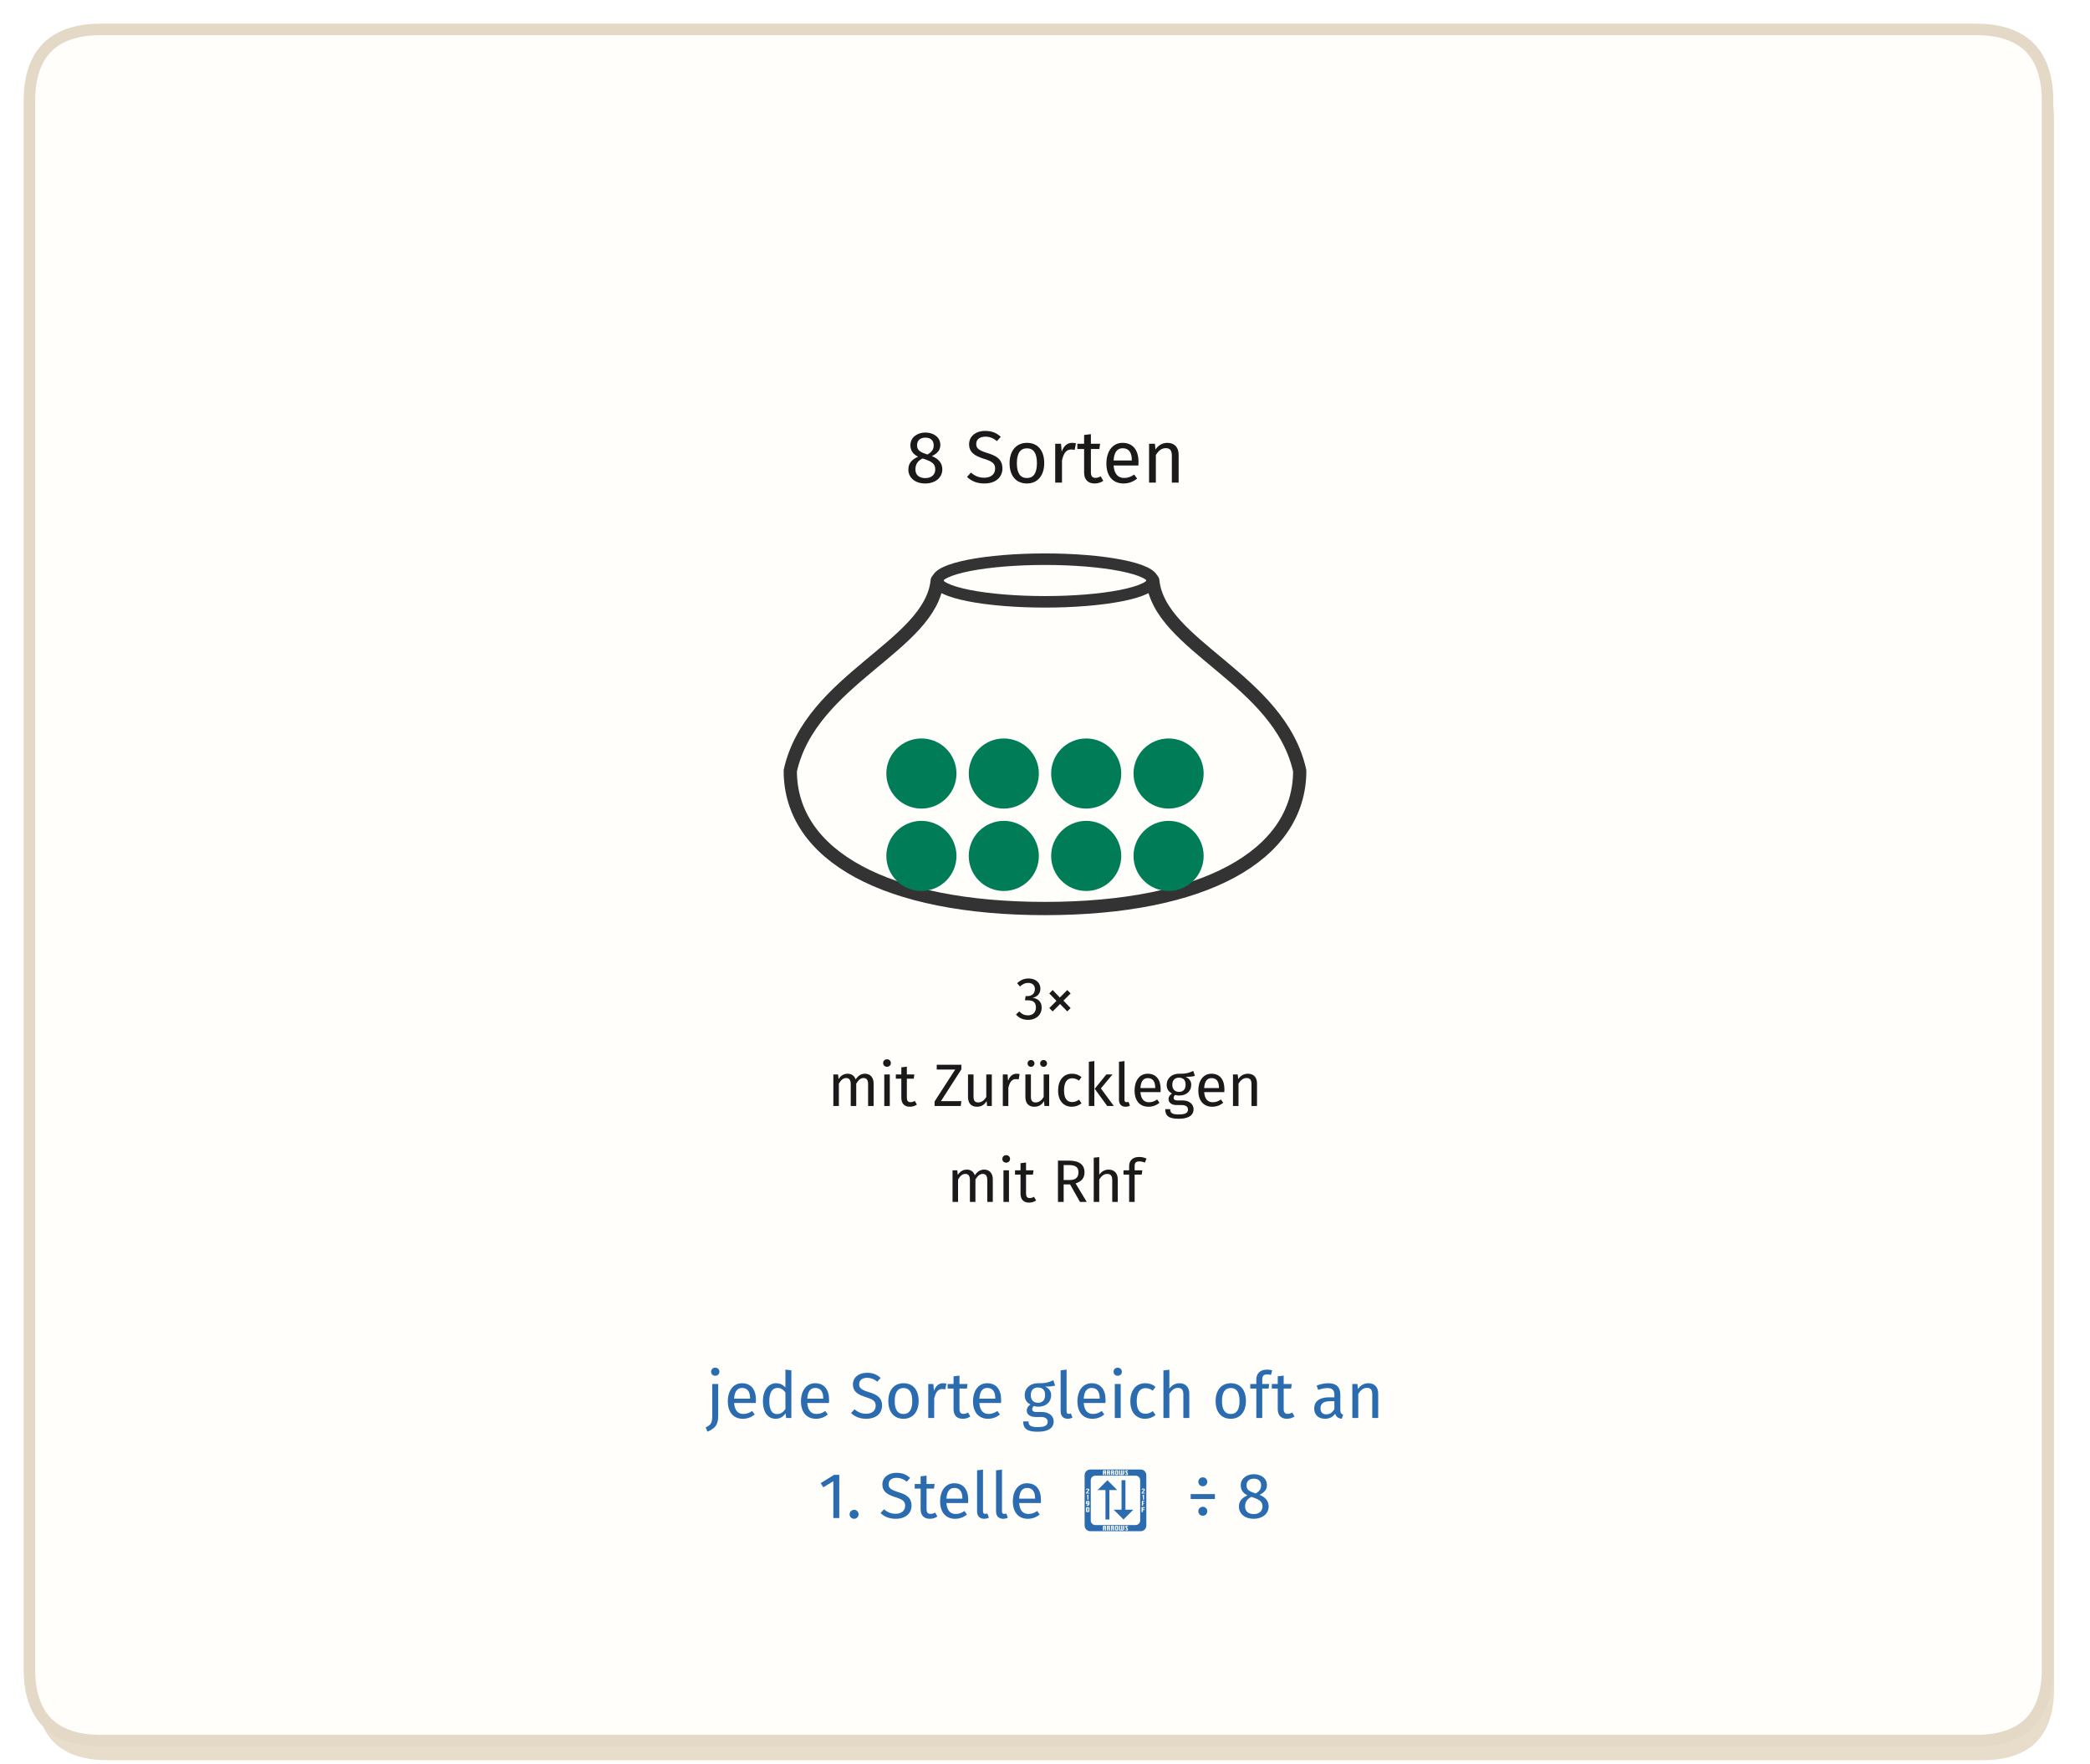
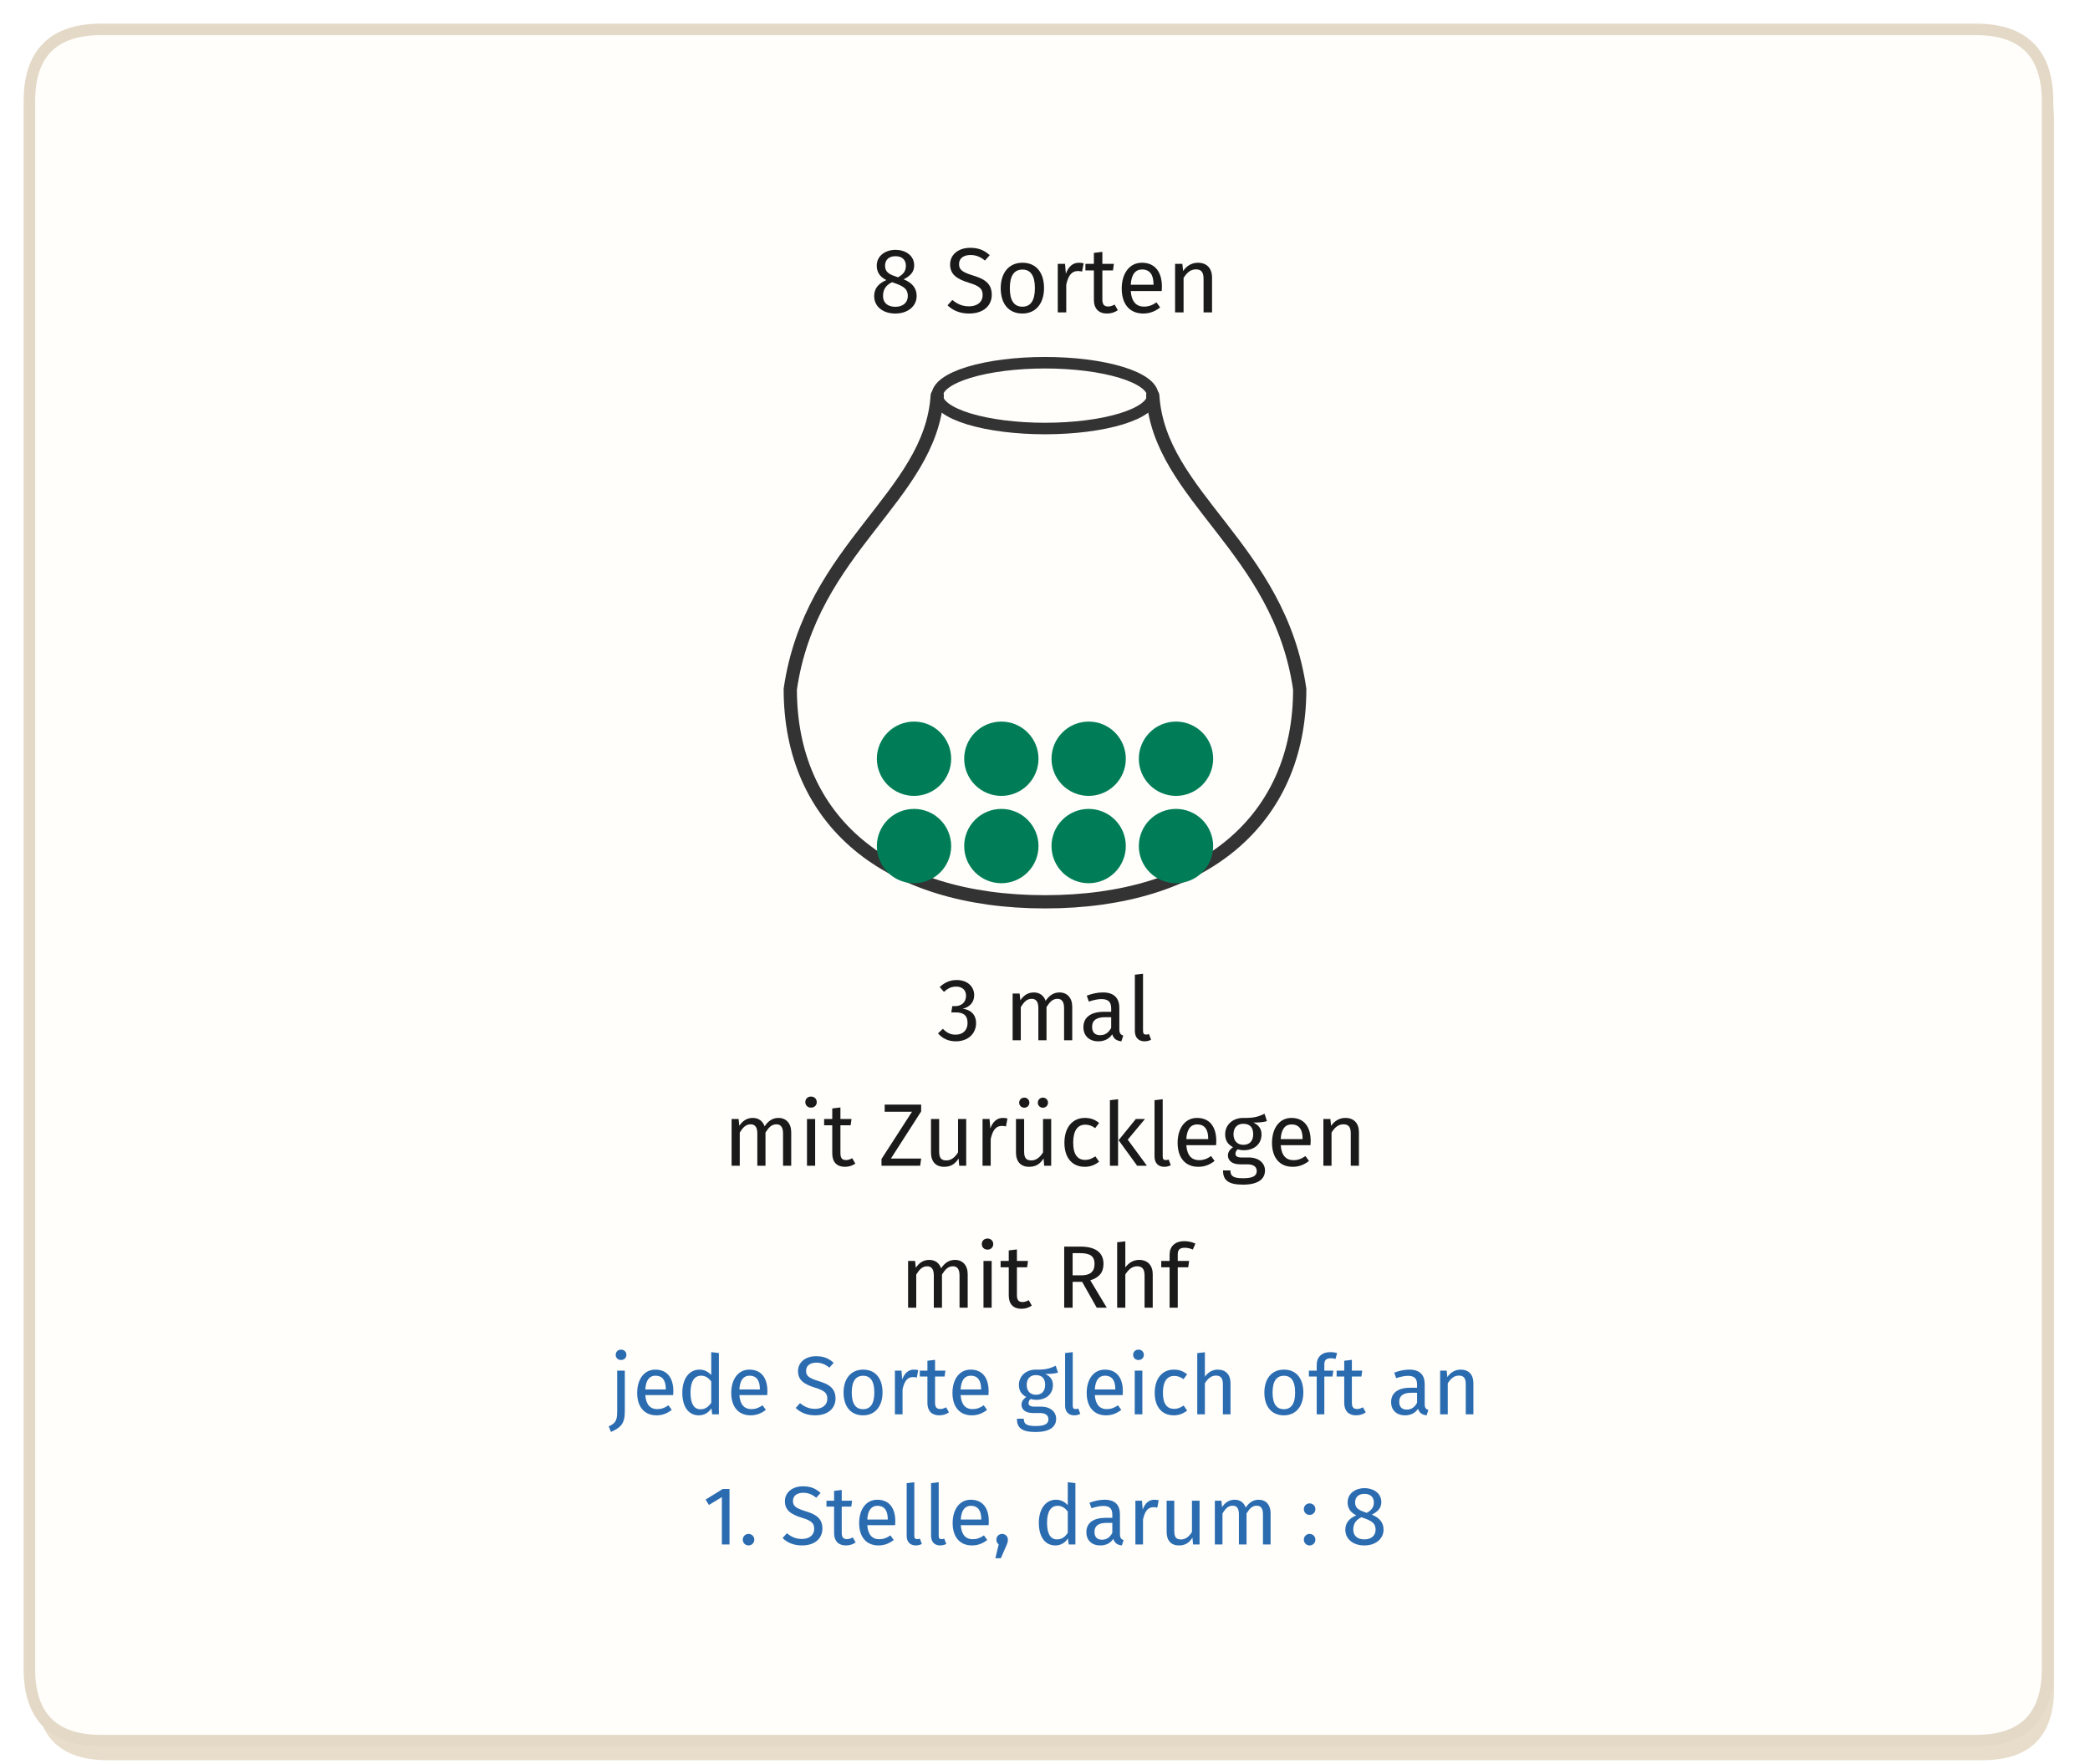
<svg xmlns="http://www.w3.org/2000/svg" xmlns:xlink="http://www.w3.org/1999/xlink" width="181.417pt" height="153.071pt" viewBox="0 0 181.417 153.071" version="1.1">
  <defs>
    <style type="text/css">*{stroke-linejoin: round; stroke-linecap: butt}</style>
  </defs>
  <g id="figure_1">
    <g id="patch_1">
      <path d="M 0 153.071  L 181.417 153.071  L 181.417 0  L 0 0  L 0 153.071  z " style="fill: none" />
    </g>
    <g id="axes_1">
      <g id="patch_2">
        <path d="M 9.354 152.787  L 172.063 152.787  Q 178.299 152.787 178.299 146.551  L 178.299 10.488  Q 178.299 4.252 172.063 4.252  L 9.354 4.252  Q 3.118 4.252 3.118 10.488  L 3.118 146.551  Q 3.118 152.787 9.354 152.787  z " clip-path="url(#p677f99e3bf)" style="fill: #e8ddcb" />
      </g>
      <g id="patch_3">
        <path d="M 8.787 151.087  L 171.496 151.087  Q 177.732 151.087 177.732 144.85  L 177.732 8.787  Q 177.732 2.551 171.496 2.551  L 8.787 2.551  Q 2.551 2.551 2.551 8.787  L 2.551 144.85  Q 2.551 151.087 8.787 151.087  z " clip-path="url(#p677f99e3bf)" style="fill: #fffefb; stroke: #e4d9c7; stroke-linejoin: miter" />
      </g>
      <g id="patch_4">
-         <path d="M 81.354 50.389  C 80.793 56.083 70.367 58.93 68.598 66.902  C 68.598 74.304 77 78.86 90.709 78.86  C 104.417 78.86 112.819 74.304 112.819 66.902  C 111.05 58.93 100.624 56.083 100.063 50.389  " clip-path="url(#p677f99e3bf)" style="fill: none; stroke: #333333; stroke-width: 1.15; stroke-linecap: round" />
+         <path d="M 81.354 34.34  C 80.793 43.128 70.367 47.521 68.598 59.824  C 68.598 71.247 77 78.277 90.709 78.277  C 104.417 78.277 112.819 71.247 112.819 59.824  C 111.05 47.521 100.624 43.128 100.063 34.34  " clip-path="url(#p677f99e3bf)" style="fill: none; stroke: #333333; stroke-width: 1.15; stroke-linecap: round" />
      </g>
      <g id="patch_5">
-         <path d="M 90.709 52.239  C 93.189 52.239 95.569 52.044 97.323 51.697  C 99.077 51.35 100.063 50.879 100.063 50.389  C 100.063 49.898 99.077 49.427 97.323 49.08  C 95.569 48.733 93.189 48.538 90.709 48.538  C 88.228 48.538 85.848 48.733 84.094 49.08  C 82.34 49.427 81.354 49.898 81.354 50.389  C 81.354 50.879 82.34 51.35 84.094 51.697  C 85.848 52.044 88.228 52.239 90.709 52.239  L 90.709 52.239  z " clip-path="url(#p677f99e3bf)" style="fill: none; stroke: #333333; stroke-linejoin: miter" />
+         <path d="M 90.709 37.196  C 93.189 37.196 95.569 36.895 97.323 36.36  C 99.077 35.824 100.063 35.098 100.063 34.34  C 100.063 33.583 99.077 32.856 97.323 32.321  C 95.569 31.785 93.189 31.484 90.709 31.484  C 88.228 31.484 85.848 31.785 84.094 32.321  C 82.34 32.856 81.354 33.583 81.354 34.34  C 81.354 35.098 82.34 35.824 84.094 36.36  C 85.848 36.895 88.228 37.196 90.709 37.196  L 90.709 37.196  z " clip-path="url(#p677f99e3bf)" style="fill: none; stroke: #333333; stroke-linejoin: miter" />
      </g>
      <g id="patch_6">
-         <path d="M 79.98 77.338  C 80.788 77.338 81.562 77.017 82.132 76.447  C 82.703 75.876 83.024 75.102 83.024 74.295  C 83.024 73.487 82.703 72.713 82.132 72.143  C 81.562 71.572 80.788 71.251 79.98 71.251  C 79.173 71.251 78.399 71.572 77.828 72.143  C 77.258 72.713 76.937 73.487 76.937 74.295  C 76.937 75.102 77.258 75.876 77.828 76.447  C 78.399 77.017 79.173 77.338 79.98 77.338  z " clip-path="url(#p677f99e3bf)" style="fill: #007d57" />
+         <path d="M 79.338 76.664  C 80.194 76.664 81.014 76.325 81.619 75.72  C 82.224 75.115 82.564 74.294 82.564 73.439  C 82.564 72.583 82.224 71.763 81.619 71.158  C 81.014 70.553 80.194 70.213 79.338 70.213  C 78.483 70.213 77.662 70.553 77.057 71.158  C 76.453 71.763 76.113 72.583 76.113 73.439  C 76.113 74.294 76.453 75.115 77.057 75.72  C 77.662 76.325 78.483 76.664 79.338 76.664  z " clip-path="url(#p677f99e3bf)" style="fill: #007d57" />
      </g>
      <g id="patch_7">
-         <path d="M 87.133 77.338  C 87.94 77.338 88.714 77.017 89.285 76.447  C 89.855 75.876 90.176 75.102 90.176 74.295  C 90.176 73.487 89.855 72.713 89.285 72.143  C 88.714 71.572 87.94 71.251 87.133 71.251  C 86.325 71.251 85.551 71.572 84.981 72.143  C 84.41 72.713 84.089 73.487 84.089 74.295  C 84.089 75.102 84.41 75.876 84.981 76.447  C 85.551 77.017 86.325 77.338 87.133 77.338  z " clip-path="url(#p677f99e3bf)" style="fill: #007d57" />
+         <path d="M 86.919 76.664  C 87.774 76.664 88.595 76.325 89.199 75.72  C 89.804 75.115 90.144 74.294 90.144 73.439  C 90.144 72.583 89.804 71.763 89.199 71.158  C 88.595 70.553 87.774 70.213 86.919 70.213  C 86.063 70.213 85.243 70.553 84.638 71.158  C 84.033 71.763 83.693 72.583 83.693 73.439  C 83.693 74.294 84.033 75.115 84.638 75.72  C 85.243 76.325 86.063 76.664 86.919 76.664  z " clip-path="url(#p677f99e3bf)" style="fill: #007d57" />
      </g>
      <g id="patch_8">
-         <path d="M 94.285 77.338  C 95.092 77.338 95.866 77.017 96.437 76.447  C 97.008 75.876 97.328 75.102 97.328 74.295  C 97.328 73.487 97.008 72.713 96.437 72.143  C 95.866 71.572 95.092 71.251 94.285 71.251  C 93.478 71.251 92.703 71.572 92.133 72.143  C 91.562 72.713 91.241 73.487 91.241 74.295  C 91.241 75.102 91.562 75.876 92.133 76.447  C 92.703 77.017 93.478 77.338 94.285 77.338  z " clip-path="url(#p677f99e3bf)" style="fill: #007d57" />
+         <path d="M 94.499 76.664  C 95.354 76.664 96.175 76.325 96.78 75.72  C 97.385 75.115 97.724 74.294 97.724 73.439  C 97.724 72.583 97.385 71.763 96.78 71.158  C 96.175 70.553 95.354 70.213 94.499 70.213  C 93.643 70.213 92.823 70.553 92.218 71.158  C 91.613 71.763 91.273 72.583 91.273 73.439  C 91.273 74.294 91.613 75.115 92.218 75.72  C 92.823 76.325 93.643 76.664 94.499 76.664  z " clip-path="url(#p677f99e3bf)" style="fill: #007d57" />
      </g>
      <g id="patch_9">
-         <path d="M 101.437 77.338  C 102.244 77.338 103.018 77.017 103.589 76.447  C 104.16 75.876 104.48 75.102 104.48 74.295  C 104.48 73.487 104.16 72.713 103.589 72.143  C 103.018 71.572 102.244 71.251 101.437 71.251  C 100.63 71.251 99.856 71.572 99.285 72.143  C 98.714 72.713 98.393 73.487 98.393 74.295  C 98.393 75.102 98.714 75.876 99.285 76.447  C 99.856 77.017 100.63 77.338 101.437 77.338  z " clip-path="url(#p677f99e3bf)" style="fill: #007d57" />
+         <path d="M 102.079 76.664  C 102.934 76.664 103.755 76.325 104.36 75.72  C 104.965 75.115 105.305 74.294 105.305 73.439  C 105.305 72.583 104.965 71.763 104.36 71.158  C 103.755 70.553 102.934 70.213 102.079 70.213  C 101.224 70.213 100.403 70.553 99.798 71.158  C 99.193 71.763 98.853 72.583 98.853 73.439  C 98.853 74.294 99.193 75.115 99.798 75.72  C 100.403 76.325 101.224 76.664 102.079 76.664  z " clip-path="url(#p677f99e3bf)" style="fill: #007d57" />
      </g>
      <g id="patch_10">
-         <path d="M 79.98 70.186  C 80.788 70.186 81.562 69.865 82.132 69.295  C 82.703 68.724 83.024 67.95 83.024 67.142  C 83.024 66.335 82.703 65.561 82.132 64.99  C 81.562 64.42 80.788 64.099 79.98 64.099  C 79.173 64.099 78.399 64.42 77.828 64.99  C 77.258 65.561 76.937 66.335 76.937 67.142  C 76.937 67.95 77.258 68.724 77.828 69.295  C 78.399 69.865 79.173 70.186 79.98 70.186  z " clip-path="url(#p677f99e3bf)" style="fill: #007d57" />
+         <path d="M 79.338 69.084  C 80.194 69.084 81.014 68.744 81.619 68.139  C 82.224 67.535 82.564 66.714 82.564 65.859  C 82.564 65.003 82.224 64.183 81.619 63.578  C 81.014 62.973 80.194 62.633 79.338 62.633  C 78.483 62.633 77.662 62.973 77.057 63.578  C 76.453 64.183 76.113 65.003 76.113 65.859  C 76.113 66.714 76.453 67.535 77.057 68.139  C 77.662 68.744 78.483 69.084 79.338 69.084  z " clip-path="url(#p677f99e3bf)" style="fill: #007d57" />
      </g>
      <g id="patch_11">
-         <path d="M 87.133 70.186  C 87.94 70.186 88.714 69.865 89.285 69.295  C 89.855 68.724 90.176 67.95 90.176 67.142  C 90.176 66.335 89.855 65.561 89.285 64.99  C 88.714 64.42 87.94 64.099 87.133 64.099  C 86.325 64.099 85.551 64.42 84.981 64.99  C 84.41 65.561 84.089 66.335 84.089 67.142  C 84.089 67.95 84.41 68.724 84.981 69.295  C 85.551 69.865 86.325 70.186 87.133 70.186  z " clip-path="url(#p677f99e3bf)" style="fill: #007d57" />
+         <path d="M 86.919 69.084  C 87.774 69.084 88.595 68.744 89.199 68.139  C 89.804 67.535 90.144 66.714 90.144 65.859  C 90.144 65.003 89.804 64.183 89.199 63.578  C 88.595 62.973 87.774 62.633 86.919 62.633  C 86.063 62.633 85.243 62.973 84.638 63.578  C 84.033 64.183 83.693 65.003 83.693 65.859  C 83.693 66.714 84.033 67.535 84.638 68.139  C 85.243 68.744 86.063 69.084 86.919 69.084  z " clip-path="url(#p677f99e3bf)" style="fill: #007d57" />
      </g>
      <g id="patch_12">
-         <path d="M 94.285 70.186  C 95.092 70.186 95.866 69.865 96.437 69.295  C 97.008 68.724 97.328 67.95 97.328 67.142  C 97.328 66.335 97.008 65.561 96.437 64.99  C 95.866 64.42 95.092 64.099 94.285 64.099  C 93.478 64.099 92.703 64.42 92.133 64.99  C 91.562 65.561 91.241 66.335 91.241 67.142  C 91.241 67.95 91.562 68.724 92.133 69.295  C 92.703 69.865 93.478 70.186 94.285 70.186  z " clip-path="url(#p677f99e3bf)" style="fill: #007d57" />
+         <path d="M 94.499 69.084  C 95.354 69.084 96.175 68.744 96.78 68.139  C 97.385 67.535 97.724 66.714 97.724 65.859  C 97.724 65.003 97.385 64.183 96.78 63.578  C 96.175 62.973 95.354 62.633 94.499 62.633  C 93.643 62.633 92.823 62.973 92.218 63.578  C 91.613 64.183 91.273 65.003 91.273 65.859  C 91.273 66.714 91.613 67.535 92.218 68.139  C 92.823 68.744 93.643 69.084 94.499 69.084  z " clip-path="url(#p677f99e3bf)" style="fill: #007d57" />
      </g>
      <g id="patch_13">
-         <path d="M 101.437 70.186  C 102.244 70.186 103.018 69.865 103.589 69.295  C 104.16 68.724 104.48 67.95 104.48 67.142  C 104.48 66.335 104.16 65.561 103.589 64.99  C 103.018 64.42 102.244 64.099 101.437 64.099  C 100.63 64.099 99.856 64.42 99.285 64.99  C 98.714 65.561 98.393 66.335 98.393 67.142  C 98.393 67.95 98.714 68.724 99.285 69.295  C 99.856 69.865 100.63 70.186 101.437 70.186  z " clip-path="url(#p677f99e3bf)" style="fill: #007d57" />
+         <path d="M 102.079 69.084  C 102.934 69.084 103.755 68.744 104.36 68.139  C 104.965 67.535 105.305 66.714 105.305 65.859  C 105.305 65.003 104.965 64.183 104.36 63.578  C 103.755 62.973 102.934 62.633 102.079 62.633  C 101.224 62.633 100.403 62.973 99.798 63.578  C 99.193 64.183 98.853 65.003 98.853 65.859  C 98.853 66.714 99.193 67.535 99.798 68.139  C 100.403 68.744 101.224 69.084 102.079 69.084  z " clip-path="url(#p677f99e3bf)" style="fill: #007d57" />
      </g>
      <g id="text_1">
-         <g style="fill: #1a1a1a" transform="translate(78.55816 41.88951) scale(0.064 -0.064)">
+         <g style="fill: #1a1a1a" transform="translate(75.52054 27.1179) scale(0.08 -0.08)">
          <defs>
            <path id="FiraSans-Regular-895" d="M 2336 2298  C 2822 2541 3066 2829 3066 3264  C 3066 3994 2406 4346 1766 4346  C 1114 4346 467 3968 467 3245  C 467 2803 672 2477 1133 2246  C 608 2016 288 1683 288 1133  C 288 429 870 -77 1754 -77  C 2624 -77 3238 429 3238 1146  C 3238 1683 2925 2061 2336 2298  z M 1766 3904  C 2234 3904 2490 3642 2490 3245  C 2490 2880 2330 2656 1946 2438  L 1837 2477  C 1344 2637 1043 2797 1043 3238  C 1043 3667 1325 3904 1766 3904  z M 1760 390  C 1229 390 902 666 902 1133  C 902 1600 1107 1894 1530 2099  L 1690 2042  C 2381 1805 2624 1600 2624 1139  C 2624 691 2298 390 1760 390  z " transform="scale(0.015625)" />
            <path id="FiraSans-Regular-925" transform="scale(0.015625)" />
            <path id="FiraSans-Regular-f3" d="M 1728 4486  C 915 4486 339 4013 339 3334  C 339 2650 787 2323 1645 2061  C 2394 1830 2598 1638 2598 1210  C 2598 678 2170 422 1651 422  C 1171 422 826 595 493 864  L 160 493  C 525 134 1024 -77 1658 -77  C 2650 -77 3232 461 3232 1229  C 3232 2074 2630 2349 1926 2566  C 1133 2810 960 2989 960 3360  C 960 3782 1312 3987 1754 3987  C 2118 3987 2426 3872 2758 3603  L 3091 3974  C 2720 4307 2336 4486 1728 4486  z " transform="scale(0.015625)" />
            <path id="FiraSans-Regular-244" d="M 1875 3450  C 915 3450 365 2726 365 1683  C 365 614 909 -77 1869 -77  C 2822 -77 3373 646 3373 1690  C 3373 2758 2835 3450 1875 3450  z M 1875 2976  C 2432 2976 2739 2566 2739 1690  C 2739 806 2432 397 1869 397  C 1306 397 998 806 998 1683  C 998 2566 1312 2976 1875 2976  z " transform="scale(0.015625)" />
            <path id="FiraSans-Regular-27c" d="M 2054 3450  C 1645 3450 1331 3194 1152 2688  L 1094 3373  L 589 3373  L 589 0  L 1178 0  L 1178 1926  C 1318 2573 1562 2874 1984 2874  C 2106 2874 2176 2861 2278 2835  L 2387 3411  C 2285 3437 2163 3450 2054 3450  z " transform="scale(0.015625)" />
            <path id="FiraSans-Regular-29a" d="M 2086 544  C 1920 454 1786 410 1638 410  C 1344 410 1235 570 1235 909  L 1235 2918  L 1971 2918  L 2035 3373  L 1235 3373  L 1235 4205  L 646 4134  L 646 3373  L 58 3373  L 58 2918  L 646 2918  L 646 883  C 646 256 986 -77 1555 -77  C 1843 -77 2086 0 2310 154  L 2086 544  z " transform="scale(0.015625)" />
            <path id="FiraSans-Regular-1a8" d="M 3155 1786  C 3155 2816 2675 3450 1766 3450  C 896 3450 365 2701 365 1651  C 365 582 915 -77 1856 -77  C 2323 -77 2701 83 3034 346  L 2778 698  C 2483 493 2234 403 1901 403  C 1414 403 1050 704 992 1485  L 3142 1485  C 3149 1562 3155 1670 3155 1786  z M 2573 1920  L 992 1920  C 1037 2669 1331 2982 1779 2982  C 2310 2982 2573 2618 2573 1958  L 2573 1920  z " transform="scale(0.015625)" />
            <path id="FiraSans-Regular-233" d="M 2176 3450  C 1734 3450 1376 3219 1146 2874  L 1094 3373  L 589 3373  L 589 0  L 1178 0  L 1178 2394  C 1402 2752 1658 2989 2035 2989  C 2362 2989 2566 2842 2566 2336  L 2566 0  L 3155 0  L 3155 2419  C 3155 3059 2797 3450 2176 3450  z " transform="scale(0.015625)" />
          </defs>
          <use xlink:href="#FiraSans-Regular-895" />
          <use xlink:href="#FiraSans-Regular-925" transform="translate(55.09375 0)" />
          <use xlink:href="#FiraSans-Regular-f3" transform="translate(81.59375 0)" />
          <use xlink:href="#FiraSans-Regular-244" transform="translate(136.0938 0)" />
          <use xlink:href="#FiraSans-Regular-27c" transform="translate(194.5 0)" />
          <use xlink:href="#FiraSans-Regular-29a" transform="translate(232.7969 0)" />
          <use xlink:href="#FiraSans-Regular-1a8" transform="translate(267.3906 0)" />
          <use xlink:href="#FiraSans-Regular-233" transform="translate(321.7969 0)" />
        </g>
      </g>
      <g id="text_2">
-         <g style="fill: #1a1a1a" transform="translate(88.1111 88.46263) scale(0.052 -0.052)">
+         <g style="fill: #1a1a1a" transform="translate(81.30624 90.29503) scale(0.077 -0.077)">
          <defs>
            <path id="FiraSans-Regular-881" d="M 1440 4346  C 979 4346 582 4179 218 3840  L 525 3488  C 813 3757 1069 3872 1408 3872  C 1837 3872 2118 3622 2118 3219  C 2118 2720 1766 2464 1344 2464  L 1126 2464  L 1056 2010  L 1376 2010  C 1894 2010 2227 1830 2227 1242  C 2227 736 1901 403 1363 403  C 1018 403 730 531 448 826  L 96 499  C 422 109 870 -77 1382 -77  C 2272 -77 2842 486 2842 1235  C 2842 1882 2413 2221 1875 2272  C 2355 2387 2707 2714 2707 3258  C 2707 3834 2259 4346 1440 4346  z " transform="scale(0.015625)" />
-             <path id="FiraSans-Regular-983" d="M 2381 3110  L 1587 2310  L 819 3110  L 461 2746  L 1229 1952  L 461 1184  L 819 826  L 1613 1619  L 2381 826  L 2739 1184  L 1971 1978  L 2739 2746  L 2381 3110  z " transform="scale(0.015625)" />
+             <path id="FiraSans-Regular-22d" d="M 3974 3450  C 3520 3450 3213 3206 2970 2842  C 2842 3226 2534 3450 2118 3450  C 1677 3450 1370 3219 1146 2880  L 1094 3373  L 589 3373  L 589 0  L 1178 0  L 1178 2394  C 1402 2752 1606 2989 1971 2989  C 2227 2989 2445 2842 2445 2336  L 2445 0  L 3034 0  L 3034 2394  C 3264 2752 3462 2989 3827 2989  C 4083 2989 4301 2842 4301 2336  L 4301 0  L 4890 0  L 4890 2419  C 4890 3053 4525 3450 3974 3450  z " transform="scale(0.015625)" />
+             <path id="FiraSans-Regular-157" d="M 2848 787  L 2848 2330  C 2848 3034 2477 3450 1664 3450  C 1286 3450 915 3373 499 3219  L 646 2790  C 992 2906 1306 2970 1555 2970  C 2022 2970 2259 2790 2259 2304  L 2259 2054  L 1741 2054  C 800 2054 256 1664 256 941  C 256 339 659 -77 1331 -77  C 1741 -77 2099 77 2336 429  C 2438 96 2656 -38 2995 -77  L 3130 333  C 2957 397 2848 493 2848 787  z M 1466 365  C 1082 365 883 576 883 973  C 883 1434 1197 1664 1818 1664  L 2259 1664  L 2259 890  C 2067 538 1811 365 1466 365  z " transform="scale(0.015625)" />
+             <path id="FiraSans-Regular-21b" d="M 1254 -77  C 1427 -77 1594 -32 1722 38  L 1568 448  C 1504 422 1434 410 1350 410  C 1197 410 1139 499 1139 678  L 1139 4800  L 550 4730  L 550 666  C 550 186 826 -77 1254 -77  z " transform="scale(0.015625)" />
          </defs>
          <use xlink:href="#FiraSans-Regular-881" />
-           <use xlink:href="#FiraSans-Regular-983" transform="translate(49.90625 0)" />
+           <use xlink:href="#FiraSans-Regular-925" transform="translate(49.90625 0)" />
+           <use xlink:href="#FiraSans-Regular-22d" transform="translate(76.40625 0)" />
+           <use xlink:href="#FiraSans-Regular-157" transform="translate(161.4062 0)" />
+           <use xlink:href="#FiraSans-Regular-21b" transform="translate(214.8125 0)" />
        </g>
-         <g style="fill: #1a1a1a" transform="translate(71.85825 96.00263) scale(0.052 -0.052)">
+         <g style="fill: #1a1a1a" transform="translate(62.79556 101.1869) scale(0.077 -0.077)">
          <defs>
-             <path id="FiraSans-Regular-22d" d="M 3974 3450  C 3520 3450 3213 3206 2970 2842  C 2842 3226 2534 3450 2118 3450  C 1677 3450 1370 3219 1146 2880  L 1094 3373  L 589 3373  L 589 0  L 1178 0  L 1178 2394  C 1402 2752 1606 2989 1971 2989  C 2227 2989 2445 2842 2445 2336  L 2445 0  L 3034 0  L 3034 2394  C 3264 2752 3462 2989 3827 2989  C 4083 2989 4301 2842 4301 2336  L 4301 0  L 4890 0  L 4890 2419  C 4890 3053 4525 3450 3974 3450  z " transform="scale(0.015625)" />
            <path id="FiraSans-Regular-1f6" d="M 877 4992  C 634 4992 467 4819 467 4589  C 467 4365 634 4192 877 4192  C 1126 4192 1293 4365 1293 4589  C 1293 4819 1126 4992 877 4992  z M 1178 3373  L 589 3373  L 589 0  L 1178 0  L 1178 3373  z " transform="scale(0.015625)" />
            <path id="FiraSans-Regular-144" d="M 3053 4410  L 422 4410  L 422 3898  L 2394 3898  L 192 486  L 192 0  L 2982 0  L 3053 518  L 870 518  L 3053 3917  L 3053 4410  z " transform="scale(0.015625)" />
            <path id="FiraSans-Regular-2af" d="M 3091 3373  L 2502 3373  L 2502 966  C 2298 627 2022 384 1658 384  C 1293 384 1139 557 1139 1018  L 1139 3373  L 550 3373  L 550 954  C 550 294 902 -77 1491 -77  C 1971 -77 2285 115 2541 525  L 2586 0  L 3091 0  L 3091 3373  z " transform="scale(0.015625)" />
            <path id="FiraSans-Regular-2b7" d="M 1152 4915  C 941 4915 781 4755 781 4550  C 781 4346 941 4186 1152 4186  C 1357 4186 1517 4346 1517 4550  C 1517 4755 1357 4915 1152 4915  z M 2490 4915  C 2285 4915 2125 4755 2125 4550  C 2125 4346 2285 4186 2490 4186  C 2701 4186 2861 4346 2861 4550  C 2861 4755 2701 4915 2490 4915  z M 3091 3373  L 2502 3373  L 2502 966  C 2298 627 2022 384 1658 384  C 1293 384 1139 557 1139 1018  L 1139 3373  L 550 3373  L 550 954  C 550 294 902 -77 1491 -77  C 1971 -77 2285 115 2541 525  L 2586 0  L 3091 0  L 3091 3373  z " transform="scale(0.015625)" />
            <path id="FiraSans-Regular-189" d="M 1837 3450  C 922 3450 365 2733 365 1658  C 365 570 928 -77 1837 -77  C 2227 -77 2566 51 2867 294  L 2598 678  C 2342 512 2144 422 1862 422  C 1331 422 998 787 998 1670  C 998 2547 1331 2963 1862 2963  C 2144 2963 2355 2880 2586 2714  L 2867 3085  C 2554 3347 2234 3450 1837 3450  z " transform="scale(0.015625)" />
            <path id="FiraSans-Regular-215" d="M 1178 4800  L 589 4730  L 589 0  L 1178 0  L 1178 4800  z M 3117 3373  L 2458 3373  L 1216 1843  L 2554 0  L 3258 0  L 1875 1882  L 3117 3373  z " transform="scale(0.015625)" />
-             <path id="FiraSans-Regular-21b" d="M 1254 -77  C 1427 -77 1594 -32 1722 38  L 1568 448  C 1504 422 1434 410 1350 410  C 1197 410 1139 499 1139 678  L 1139 4800  L 550 4730  L 550 666  C 550 186 826 -77 1254 -77  z " transform="scale(0.015625)" />
            <path id="FiraSans-Regular-1d6" d="M 3155 3750  C 2758 3571 2451 3430 1613 3450  C 870 3450 314 2963 314 2272  C 314 1837 493 1542 883 1338  C 640 1178 512 960 512 742  C 512 403 781 102 1382 102  L 1914 102  C 2336 102 2592 -58 2592 -378  C 2592 -717 2336 -902 1606 -902  C 864 -902 691 -723 691 -339  L 160 -339  C 160 -1024 506 -1363 1606 -1363  C 2650 -1363 3187 -992 3187 -339  C 3187 198 2726 595 2035 595  L 1498 595  C 1152 595 1056 717 1056 870  C 1056 992 1126 1114 1222 1184  C 1363 1139 1498 1120 1651 1120  C 2458 1120 2938 1600 2938 2266  C 2938 2656 2739 2938 2342 3117  C 2726 3117 3046 3130 3328 3219  L 3155 3750  z M 1613 3027  C 2093 3027 2336 2771 2336 2278  C 2336 1792 2086 1510 1626 1510  C 1165 1510 915 1824 915 2272  C 915 2714 1158 3027 1613 3027  z " transform="scale(0.015625)" />
          </defs>
          <use xlink:href="#FiraSans-Regular-22d" />
          <use xlink:href="#FiraSans-Regular-1f6" transform="translate(85 0)" />
          <use xlink:href="#FiraSans-Regular-29a" transform="translate(112.5938 0)" />
          <use xlink:href="#FiraSans-Regular-925" transform="translate(148.6875 0)" />
          <use xlink:href="#FiraSans-Regular-144" transform="translate(175.1875 0)" />
          <use xlink:href="#FiraSans-Regular-2af" transform="translate(225.3906 0)" />
          <use xlink:href="#FiraSans-Regular-27c" transform="translate(282.8906 0)" />
          <use xlink:href="#FiraSans-Regular-2b7" transform="translate(321.1875 0)" />
          <use xlink:href="#FiraSans-Regular-189" transform="translate(378.6875 0)" />
          <use xlink:href="#FiraSans-Regular-215" transform="translate(426.4844 0)" />
          <use xlink:href="#FiraSans-Regular-21b" transform="translate(477.3906 0)" />
          <use xlink:href="#FiraSans-Regular-1a8" transform="translate(506.2969 0)" />
          <use xlink:href="#FiraSans-Regular-1d6" transform="translate(560.7031 0)" />
          <use xlink:href="#FiraSans-Regular-1a8" transform="translate(612.7031 0)" />
          <use xlink:href="#FiraSans-Regular-233" transform="translate(667.1094 0)" />
        </g>
-         <g style="fill: #1a1a1a" transform="translate(82.20422 104.3251) scale(0.052 -0.052)">
+         <g style="fill: #1a1a1a" transform="translate(78.11555 113.5105) scale(0.077 -0.077)">
          <defs>
            <path id="FiraSans-Regular-e9" d="M 2989 0  L 3712 0  L 2522 1978  C 3155 2170 3475 2541 3475 3162  C 3475 3987 2899 4410 1798 4410  L 640 4410  L 640 0  L 1248 0  L 1248 1869  L 1933 1869  L 2989 0  z M 1248 2336  L 1248 3936  L 1792 3936  C 2515 3936 2829 3712 2829 3162  C 2829 2566 2477 2336 1862 2336  L 1248 2336  z " transform="scale(0.015625)" />
            <path id="FiraSans-Regular-1eb" d="M 2176 3450  C 1754 3450 1421 3238 1178 2906  L 1178 4787  L 589 4723  L 589 0  L 1178 0  L 1178 2400  C 1402 2752 1664 2989 2029 2989  C 2349 2989 2566 2842 2566 2336  L 2566 0  L 3155 0  L 3155 2419  C 3155 3053 2790 3450 2176 3450  z " transform="scale(0.015625)" />
            <path id="FiraSans-Regular-1d1" d="M 1754 4326  C 1926 4326 2125 4294 2342 4198  L 2528 4627  C 2259 4742 2042 4800 1722 4800  C 1037 4800 666 4397 666 3834  L 666 3373  L 64 3373  L 64 2918  L 666 2918  L 666 0  L 1254 0  L 1254 2918  L 2010 2918  L 2074 3373  L 1254 3373  L 1254 3840  C 1254 4166 1382 4326 1754 4326  z " transform="scale(0.015625)" />
          </defs>
          <use xlink:href="#FiraSans-Regular-22d" />
          <use xlink:href="#FiraSans-Regular-1f6" transform="translate(85 0)" />
          <use xlink:href="#FiraSans-Regular-29a" transform="translate(112.5938 0)" />
          <use xlink:href="#FiraSans-Regular-925" transform="translate(148.6875 0)" />
          <use xlink:href="#FiraSans-Regular-e9" transform="translate(175.1875 0)" />
          <use xlink:href="#FiraSans-Regular-1eb" transform="translate(235.6875 0)" />
          <use xlink:href="#FiraSans-Regular-1d1" transform="translate(293.5938 0)" />
        </g>
      </g>
      <g id="text_3">
-         <g style="fill: #2b6cb0" transform="translate(61.30472 123.0832) scale(0.056 -0.056)">
+         <g style="fill: #2b6cb0" transform="translate(52.9036 122.7648) scale(0.072 -0.072)">
          <defs>
            <path id="FiraSans-Regular-20d" d="M 890 4992  C 646 4992 480 4819 480 4589  C 480 4365 646 4192 890 4192  C 1139 4192 1306 4365 1306 4589  C 1306 4819 1139 4992 890 4992  z M 1184 3373  L 595 3373  L 595 166  C 595 -557 384 -723 -58 -928  L 115 -1357  C 832 -1037 1184 -749 1184 205  L 1184 3373  z " transform="scale(0.015625)" />
            <path id="FiraSans-Regular-195" d="M 2598 4800  L 2598 3034  C 2374 3270 2086 3450 1690 3450  C 864 3450 365 2701 365 1670  C 365 621 819 -77 1638 -77  C 2054 -77 2394 128 2611 467  L 2669 0  L 3187 0  L 3187 4730  L 2598 4800  z M 1766 390  C 1280 390 998 794 998 1683  C 998 2560 1312 2982 1818 2982  C 2150 2982 2387 2810 2598 2541  L 2598 890  C 2374 576 2144 390 1766 390  z " transform="scale(0.015625)" />
            <path id="FiraSans-Regular-1d2" d="M 1754 4326  C 1862 4326 1984 4314 2118 4275  L 2240 4730  C 2080 4774 1920 4800 1722 4800  C 1037 4800 666 4397 666 3834  L 666 3373  L 64 3373  L 64 2918  L 666 2918  L 666 0  L 1254 0  L 1254 2918  L 1882 2918  L 1946 3373  L 1254 3373  L 1254 3840  C 1254 4166 1382 4326 1754 4326  z " transform="scale(0.015625)" />
-             <path id="FiraSans-Regular-157" d="M 2848 787  L 2848 2330  C 2848 3034 2477 3450 1664 3450  C 1286 3450 915 3373 499 3219  L 646 2790  C 992 2906 1306 2970 1555 2970  C 2022 2970 2259 2790 2259 2304  L 2259 2054  L 1741 2054  C 800 2054 256 1664 256 941  C 256 339 659 -77 1331 -77  C 1741 -77 2099 77 2336 429  C 2438 96 2656 -38 2995 -77  L 3130 333  C 2957 397 2848 493 2848 787  z M 1466 365  C 1082 365 883 576 883 973  C 883 1434 1197 1664 1818 1664  L 2259 1664  L 2259 890  C 2067 538 1811 365 1466 365  z " transform="scale(0.015625)" />
          </defs>
          <use xlink:href="#FiraSans-Regular-20d" />
          <use xlink:href="#FiraSans-Regular-1a8" transform="translate(27.70312 0)" />
          <use xlink:href="#FiraSans-Regular-195" transform="translate(82.10938 0)" />
          <use xlink:href="#FiraSans-Regular-1a8" transform="translate(141.1094 0)" />
          <use xlink:href="#FiraSans-Regular-925" transform="translate(195.5156 0)" />
          <use xlink:href="#FiraSans-Regular-f3" transform="translate(222.0156 0)" />
          <use xlink:href="#FiraSans-Regular-244" transform="translate(276.5156 0)" />
          <use xlink:href="#FiraSans-Regular-27c" transform="translate(334.9219 0)" />
          <use xlink:href="#FiraSans-Regular-29a" transform="translate(373.2188 0)" />
          <use xlink:href="#FiraSans-Regular-1a8" transform="translate(407.8125 0)" />
          <use xlink:href="#FiraSans-Regular-925" transform="translate(462.2188 0)" />
          <use xlink:href="#FiraSans-Regular-1d6" transform="translate(488.7188 0)" />
          <use xlink:href="#FiraSans-Regular-21b" transform="translate(540.7188 0)" />
          <use xlink:href="#FiraSans-Regular-1a8" transform="translate(569.625 0)" />
          <use xlink:href="#FiraSans-Regular-1f6" transform="translate(624.0312 0)" />
          <use xlink:href="#FiraSans-Regular-189" transform="translate(651.625 0)" />
          <use xlink:href="#FiraSans-Regular-1eb" transform="translate(699.4219 0)" />
          <use xlink:href="#FiraSans-Regular-925" transform="translate(757.3281 0)" />
          <use xlink:href="#FiraSans-Regular-244" transform="translate(783.8281 0)" />
          <use xlink:href="#FiraSans-Regular-1d2" transform="translate(842.2344 0)" />
          <use xlink:href="#FiraSans-Regular-29a" transform="translate(875.7344 0)" />
          <use xlink:href="#FiraSans-Regular-925" transform="translate(911.8281 0)" />
          <use xlink:href="#FiraSans-Regular-157" transform="translate(938.3281 0)" />
          <use xlink:href="#FiraSans-Regular-233" transform="translate(992.2344 0)" />
        </g>
-         <g style="fill: #2b6cb0" transform="translate(71.0426 131.7646) scale(0.056 -0.056)">
+         <g style="fill: #2b6cb0" transform="translate(60.99741 134.0581) scale(0.072 -0.072)">
          <defs>
            <path id="FiraSans-Regular-879" d="M 2067 4282  L 1549 4282  L 224 3462  L 480 3046  L 1478 3654  L 1478 0  L 2067 0  L 2067 4282  z " transform="scale(0.015625)" />
            <path id="FiraSans-Regular-8d6" d="M 762 813  C 512 813 320 614 320 371  C 320 122 512 -77 762 -77  C 1018 -77 1210 122 1210 371  C 1210 614 1018 813 762 813  z " transform="scale(0.015625)" />
-             <path id="LastResortHE-Regular-50" d="M 6734 -747  L 6734 4250  Q 6734 4409 6659 4534  Q 6584 4663 6456 4738  Q 6328 4813 6172 4813  L 1175 4813  Q 1019 4813 891 4738  Q 763 4663 688 4534  Q 613 4406 613 4250  L 613 -747  Q 613 -903 688 -1031  Q 763 -1159 891 -1234  Q 1019 -1309 1175 -1309  L 6172 -1309  Q 6331 -1309 6456 -1234  Q 6584 -1159 6659 -1031  Q 6734 -903 6734 -747  z M 4916 4375  Q 4916 4266 4813 4266  L 4753 4266  Q 4653 4266 4653 4381  L 4719 4381  L 4719 4369  L 4731 4341  L 4744 4334  Q 4747 4331 4759 4331  Q 4778 4331 4791 4344  Q 4794 4353 4795 4361  Q 4797 4369 4797 4372  Q 4797 4406 4756 4447  L 4728 4475  Q 4653 4550 4653 4628  Q 4653 4738 4756 4738  L 4816 4738  Q 4909 4738 4916 4619  L 4853 4619  Q 4847 4672 4813 4672  Q 4769 4672 4769 4628  Q 4769 4597 4813 4553  L 4841 4528  Q 4916 4463 4916 4375  z M 4556 4447  Q 4556 4266 4375 4266  L 4234 4266  L 4234 4278  Q 4213 4266 4031 4266  L 4031 4738  L 4150 4738  L 4150 4331  L 4191 4331  L 4222 4344  L 4234 4375  L 4234 4738  L 4353 4738  L 4353 4331  L 4394 4331  L 4425 4344  L 4438 4375  L 4438 4738  L 4556 4738  L 4556 4447  z M 3431 4266  L 3431 4422  L 3419 4456  L 3388 4469  L 3347 4469  L 3347 4266  L 3231 4266  L 3231 4738  L 3444 4738  Q 3547 4738 3547 4600  Q 3547 4534 3494 4509  L 3528 4494  L 3547 4453  L 3547 4266  L 3431 4266  z M 3031 4266  L 3031 4422  L 3019 4456  L 2988 4469  L 2947 4469  L 2947 4266  L 2831 4266  L 2831 4738  L 3044 4738  Q 3147 4738 3147 4600  Q 3147 4534 3094 4509  L 3128 4494  L 3147 4453  L 3147 4266  L 3031 4266  z M 2628 4266  L 2628 4469  L 2544 4469  L 2544 4266  L 2428 4266  L 2428 4631  Q 2428 4738 2531 4738  L 2641 4738  Q 2741 4738 2741 4628  L 2741 4266  L 2628 4266  z M 3947 4628  L 3947 4375  Q 3947 4266 3844 4266  L 3734 4266  Q 3631 4266 3631 4369  L 3631 4631  Q 3631 4734 3734 4734  L 3844 4734  Q 3947 4734 3947 4628  z M 3831 4625  L 3819 4656  L 3788 4669  L 3759 4656  L 3747 4625  L 3747 4375  L 3759 4344  L 3788 4331  L 3819 4344  L 3831 4375  L 3831 4625  z M 3431 4625  L 3419 4656  L 3388 4669  L 3347 4669  L 3347 4534  L 3388 4534  L 3419 4547  L 3431 4578  L 3431 4625  z M 3031 4625  L 3019 4656  L 2988 4669  L 2947 4669  L 2947 4534  L 2988 4534  L 3019 4547  L 3031 4578  L 3031 4625  z M 2628 4625  L 2616 4656  L 2584 4669  L 2556 4656  L 2544 4625  L 2544 4534  L 2628 4534  L 2628 4625  z M 6122 3750  L 6122 -247  Q 6122 -375 6063 -472  Q 6003 -575 5900 -636  Q 5797 -697 5672 -697  L 1672 -697  Q 1547 -697 1447 -634  Q 1344 -572 1283 -472  Q 1222 -372 1222 -247  L 1222 3750  Q 1222 3872 1284 3978  Q 1347 4078 1447 4139  Q 1547 4200 1672 4200  L 5672 4200  Q 5800 4200 5900 4141  Q 6000 4081 6061 3978  Q 6122 3875 6122 3750  z M 2875 3750  L 1900 2775  L 2681 2775  L 2681 -147  L 3069 -147  L 3069 2775  L 3850 2775  L 2875 3750  z M 4663 828  L 4663 3750  L 4275 3750  L 4275 828  L 3494 828  L 4469 -147  L 5444 828  L 4663 828  z M 6269 2431  L 6269 2491  Q 6269 2531 6369 2641  Q 6469 2741 6469 2800  L 6456 2834  L 6425 2847  L 6375 2847  Q 6334 2847 6334 2794  L 6269 2794  Q 6284 2916 6375 2916  L 6475 2916  Q 6584 2916 6584 2775  Q 6584 2731 6488 2634  Q 6388 2534 6384 2500  L 6584 2500  L 6584 2431  L 6269 2431  z M 759 2431  L 759 2491  Q 759 2531 859 2641  Q 959 2741 959 2800  L 947 2834  L 916 2847  L 869 2847  Q 831 2847 825 2794  L 759 2794  Q 775 2916 869 2916  L 969 2916  Q 1075 2916 1075 2775  Q 1075 2731 978 2634  Q 878 2534 875 2500  L 1075 2500  L 1075 2431  L 759 2431  z M 6397 1822  L 6397 2188  L 6347 2188  L 6347 2250  L 6447 2306  L 6503 2306  L 6503 1822  L 6397 1822  z M 888 1822  L 888 2188  L 841 2188  L 841 2250  L 941 2306  L 997 2306  L 997 1822  L 888 1822  z M 1091 1581  L 1091 1391  Q 1091 1316 1031 1261  Q 972 1206 897 1206  L 800 1206  L 800 1275  Q 963 1275 963 1372  L 963 1384  Q 950 1363 919 1363  L 863 1363  Q 744 1363 744 1475  L 744 1581  Q 744 1694 863 1694  L 972 1694  Q 1091 1694 1091 1581  z M 6406 1628  L 6406 1488  L 6506 1488  L 6506 1419  L 6406 1419  L 6406 1213  L 6294 1213  L 6294 1694  L 6556 1694  L 6556 1628  L 6406 1628  z M 966 1581  L 950 1613  L 919 1625  L 884 1613  L 872 1581  L 872 1478  L 884 1447  L 919 1431  L 950 1447  L 966 1478  L 966 1581  z M 6391 991  L 6391 881  L 6538 881  L 6538 794  L 6391 794  L 6391 588  L 6263 588  L 6263 1078  L 6581 1078  L 6581 991  L 6391 991  z M 1091 963  L 1091 700  Q 1091 588 978 588  L 856 588  Q 744 588 744 694  L 744 969  Q 744 1075 856 1075  L 978 1075  Q 1091 1075 1091 963  z M 966 963  L 950 994  L 919 1006  L 884 994  L 872 963  L 872 703  L 884 669  L 919 656  L 950 669  L 966 703  L 966 963  z M 4556 -1053  Q 4556 -1234 4375 -1234  L 4234 -1234  L 4234 -1222  Q 4213 -1234 4031 -1234  L 4031 -763  L 4150 -763  L 4150 -1169  L 4191 -1169  L 4222 -1156  L 4234 -1125  L 4234 -763  L 4353 -763  L 4353 -1169  L 4394 -1169  L 4425 -1156  L 4438 -1125  L 4438 -763  L 4556 -763  L 4556 -1053  z M 3031 -1234  L 3031 -1078  L 3019 -1044  L 2988 -1031  L 2947 -1031  L 2947 -1234  L 2831 -1234  L 2831 -763  L 3044 -766  Q 3147 -766 3147 -900  Q 3147 -966 3094 -991  L 3128 -1006  L 3147 -1047  L 3147 -1234  L 3031 -1234  z M 3431 -1234  L 3431 -1078  L 3419 -1044  L 3388 -1031  L 3347 -1031  L 3347 -1234  L 3231 -1234  L 3231 -763  L 3444 -766  Q 3547 -766 3547 -900  Q 3547 -966 3494 -991  L 3528 -1006  L 3547 -1047  L 3547 -1234  L 3431 -1234  z M 2628 -1234  L 2628 -1031  L 2544 -1031  L 2544 -1234  L 2428 -1234  L 2428 -869  Q 2428 -766 2531 -766  L 2641 -766  Q 2741 -766 2741 -872  L 2741 -1234  L 2628 -1234  z M 3947 -872  L 3947 -1125  Q 3947 -1234 3844 -1234  L 3734 -1234  Q 3631 -1234 3631 -1131  L 3631 -869  Q 3631 -766 3734 -766  L 3844 -766  Q 3947 -766 3947 -872  z M 4916 -1125  Q 4916 -1234 4813 -1234  L 4753 -1234  Q 4653 -1234 4653 -1119  L 4719 -1119  L 4719 -1131  L 4731 -1159  L 4744 -1166  Q 4747 -1169 4759 -1169  Q 4778 -1169 4791 -1156  Q 4794 -1147 4795 -1139  Q 4797 -1131 4797 -1128  Q 4797 -1094 4756 -1053  L 4728 -1025  Q 4653 -950 4653 -872  Q 4653 -766 4756 -766  L 4816 -766  Q 4913 -766 4916 -881  L 4853 -881  Q 4847 -828 4813 -828  Q 4769 -828 4769 -872  Q 4769 -903 4813 -947  L 4841 -972  Q 4916 -1038 4916 -1125  z M 3831 -875  L 3819 -844  L 3788 -831  L 3759 -844  L 3747 -875  L 3747 -1125  L 3759 -1156  L 3788 -1169  L 3819 -1156  L 3831 -1125  L 3831 -875  z M 3431 -875  L 3419 -844  L 3388 -831  L 3347 -831  L 3347 -966  L 3388 -966  L 3419 -953  L 3431 -922  L 3431 -875  z M 3031 -875  L 3019 -844  L 2988 -831  L 2947 -831  L 2947 -966  L 2988 -966  L 3019 -953  L 3031 -922  L 3031 -875  z M 2628 -875  L 2616 -844  L 2584 -831  L 2556 -844  L 2544 -875  L 2544 -966  L 2628 -966  L 2628 -875  z " transform="scale(0.015625)" />
-             <path id="FiraSans-Regular-987" d="M 1600 4038  C 1350 4038 1158 3840 1158 3597  C 1158 3347 1350 3149 1600 3149  C 1856 3149 2048 3347 2048 3597  C 2048 3840 1856 4038 1600 4038  z M 397 1882  L 2803 1882  L 2803 2374  L 397 2374  L 397 1882  z M 1600 1114  C 1350 1114 1158 915 1158 672  C 1158 422 1350 224 1600 224  C 1856 224 2048 422 2048 672  C 2048 915 1856 1114 1600 1114  z " transform="scale(0.015625)" />
+             <path id="FiraSans-Regular-8d7" d="M 762 813  C 512 813 320 614 320 371  C 320 218 390 83 499 0  L 243 -1062  L 666 -1062  L 1094 -83  C 1178 102 1210 230 1210 371  C 1210 614 1018 813 762 813  z " transform="scale(0.015625)" />
+             <path id="FiraSans-Regular-8d8" d="M 762 3168  C 512 3168 320 2970 320 2726  C 320 2477 512 2278 762 2278  C 1018 2278 1210 2477 1210 2726  C 1210 2970 1018 3168 762 3168  z M 762 813  C 512 813 320 614 320 371  C 320 122 512 -77 762 -77  C 1018 -77 1210 122 1210 371  C 1210 614 1018 813 762 813  z " transform="scale(0.015625)" />
          </defs>
          <use xlink:href="#FiraSans-Regular-879" />
          <use xlink:href="#FiraSans-Regular-8d6" transform="translate(43.29688 0)" />
          <use xlink:href="#FiraSans-Regular-925" transform="translate(67.29688 0)" />
          <use xlink:href="#FiraSans-Regular-f3" transform="translate(93.79688 0)" />
          <use xlink:href="#FiraSans-Regular-29a" transform="translate(148.2969 0)" />
          <use xlink:href="#FiraSans-Regular-1a8" transform="translate(182.8906 0)" />
          <use xlink:href="#FiraSans-Regular-21b" transform="translate(237.2969 0)" />
          <use xlink:href="#FiraSans-Regular-21b" transform="translate(266.7031 0)" />
          <use xlink:href="#FiraSans-Regular-1a8" transform="translate(295.6094 0)" />
-           <use xlink:href="#FiraSans-Regular-925" transform="translate(350.0156 0)" />
-           <use xlink:href="#FiraSans-Regular-925" transform="translate(376.5156 0)" />
-           <use xlink:href="#LastResortHE-Regular-50" transform="translate(403.0156 0)" />
-           <use xlink:href="#FiraSans-Regular-925" transform="translate(517.7656 0)" />
-           <use xlink:href="#FiraSans-Regular-925" transform="translate(544.2656 0)" />
-           <use xlink:href="#FiraSans-Regular-987" transform="translate(570.7656 0)" />
-           <use xlink:href="#FiraSans-Regular-925" transform="translate(620.7656 0)" />
-           <use xlink:href="#FiraSans-Regular-895" transform="translate(647.2656 0)" />
+           <use xlink:href="#FiraSans-Regular-8d7" transform="translate(349.0156 0)" />
+           <use xlink:href="#FiraSans-Regular-925" transform="translate(373.0156 0)" />
+           <use xlink:href="#FiraSans-Regular-195" transform="translate(399.5156 0)" />
+           <use xlink:href="#FiraSans-Regular-157" transform="translate(458.5156 0)" />
+           <use xlink:href="#FiraSans-Regular-27c" transform="translate(512.4219 0)" />
+           <use xlink:href="#FiraSans-Regular-2af" transform="translate(550.7188 0)" />
+           <use xlink:href="#FiraSans-Regular-22d" transform="translate(608.2188 0)" />
+           <use xlink:href="#FiraSans-Regular-925" transform="translate(693.2188 0)" />
+           <use xlink:href="#FiraSans-Regular-8d8" transform="translate(719.7188 0)" />
+           <use xlink:href="#FiraSans-Regular-925" transform="translate(743.7188 0)" />
+           <use xlink:href="#FiraSans-Regular-895" transform="translate(770.2188 0)" />
        </g>
      </g>
    </g>
  </g>
  <defs>
    <clipPath id="p677f99e3bf">
      <rect x="0" y="0" width="181.417" height="153.071" />
    </clipPath>
  </defs>
</svg>
